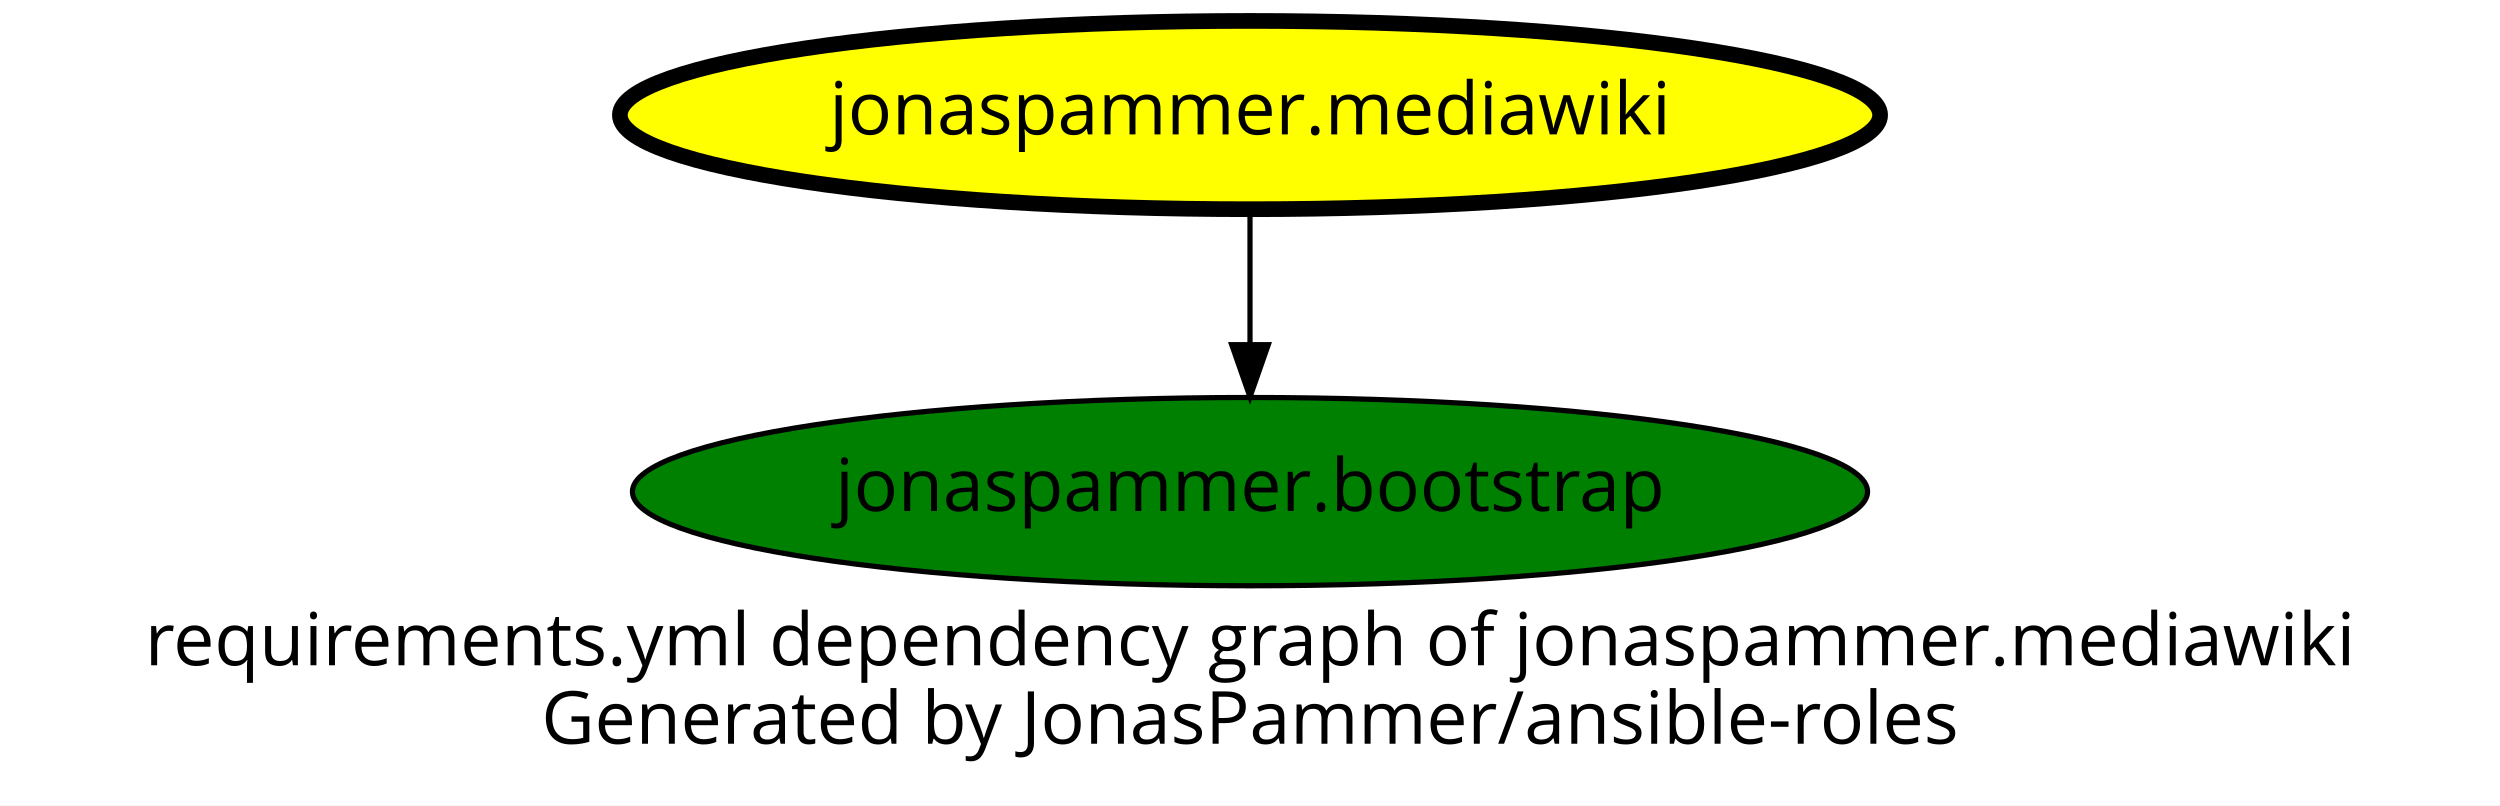
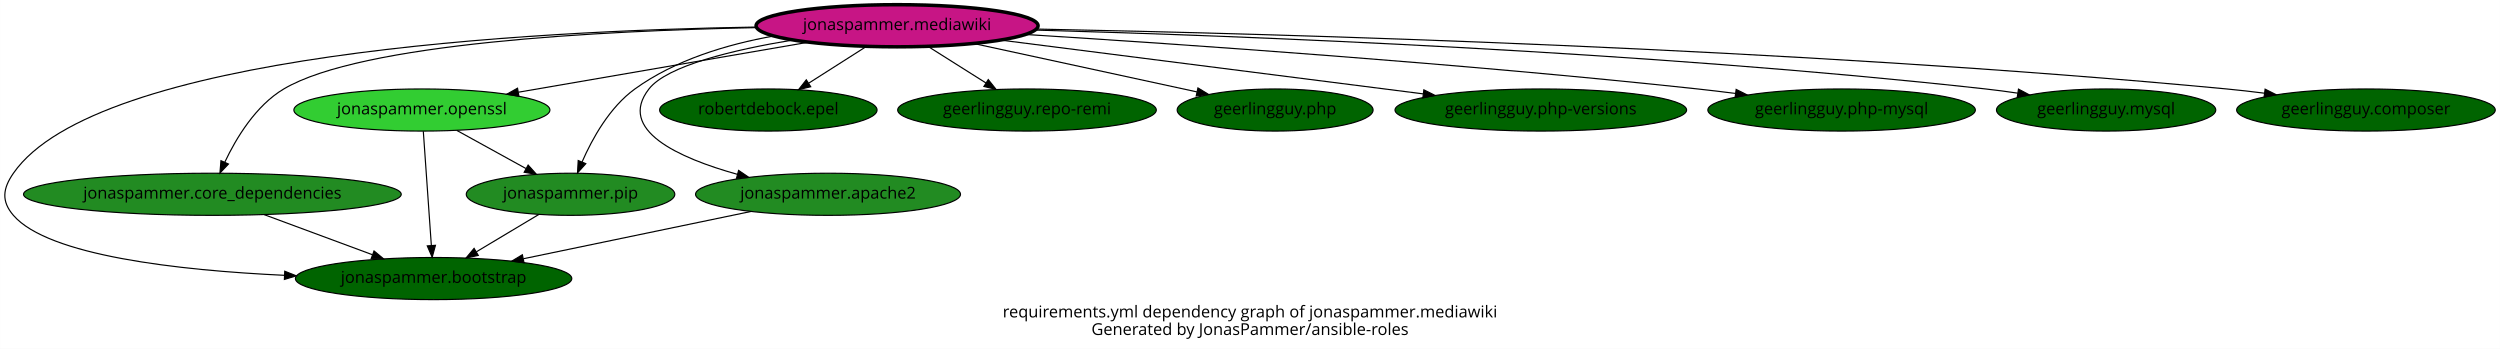
- <svg xmlns="http://www.w3.org/2000/svg" width="478pt" height="154pt" viewBox="0.00 0.00 478.00 154.00">
-   <g id="graph0" class="graph" transform="scale(1 1) rotate(0) translate(4 150)">
-     <polygon fill="white" stroke="transparent" points="-4,4 -4,-150 474,-150 474,4 -4,4" />
-     <text text-anchor="middle" x="235" y="-22.8" font-family="Open Sans" font-size="14.00">requirements.yml dependency graph of jonaspammer.mediawiki </text>
-     <text text-anchor="middle" x="235" y="-7.8" font-family="Open Sans" font-size="14.00"> Generated by JonasPammer/ansible-roles</text>
+ <svg xmlns="http://www.w3.org/2000/svg" width="2136pt" height="298pt" viewBox="0.00 0.00 2135.91 298.00">
+   <g id="graph0" class="graph" transform="scale(1 1) rotate(0) translate(4 294)">
+     <polygon fill="white" stroke="transparent" points="-4,4 -4,-294 2131.91,-294 2131.91,4 -4,4" />
+     <text text-anchor="middle" x="1063.96" y="-22.8" font-family="Open Sans" font-size="14.00">requirements.yml dependency graph of jonaspammer.mediawiki </text>
+     <text text-anchor="middle" x="1063.96" y="-7.8" font-family="Open Sans" font-size="14.00"> Generated by JonasPammer/ansible-roles</text>
    <g id="node1" class="node">
-       <ellipse fill="yellow" stroke="black" stroke-width="3" cx="235" cy="-128" rx="120.48" ry="18" />
-       <text text-anchor="middle" x="235" y="-124.3" font-family="Open Sans" font-size="14.00">jonaspammer.mediawiki</text>
+       <ellipse fill="mediumvioletred" stroke="black" stroke-width="3" cx="762.42" cy="-272" rx="120.48" ry="18" />
+       <text text-anchor="middle" x="762.42" y="-268.3" font-family="Open Sans" font-size="14.00">jonaspammer.mediawiki</text>
    </g>
    <g id="node2" class="node">
-       <ellipse fill="green" stroke="black" cx="235" cy="-56" rx="118.08" ry="18" />
-       <text text-anchor="middle" x="235" y="-52.3" font-family="Open Sans" font-size="14.00">jonaspammer.bootstrap</text>
+       <ellipse fill="darkgreen" stroke="black" cx="366.42" cy="-56" rx="118.08" ry="18" />
+       <text text-anchor="middle" x="366.42" y="-52.3" font-family="Open Sans" font-size="14.00">jonaspammer.bootstrap</text>
    </g>
    <g id="edge1" class="edge">
-       <path fill="none" stroke="black" d="M235,-109.7C235,-101.98 235,-92.71 235,-84.11" />
-       <polygon fill="black" stroke="black" points="238.5,-84.1 235,-74.1 231.5,-84.1 238.5,-84.1" />
+       <path fill="none" stroke="black" d="M642.08,-270.89C447.43,-267.69 78.09,-247.97 7.42,-146 -1.69,-132.85 -3.03,-122.11 7.42,-110 37.23,-75.47 148.2,-63.04 238.97,-58.77" />
+       <polygon fill="black" stroke="black" points="239.25,-62.26 249.09,-58.32 238.94,-55.26 239.25,-62.26" />
+     </g>
+     <g id="node3" class="node">
+       <ellipse fill="forestgreen" stroke="black" cx="177.42" cy="-128" rx="161.37" ry="18" />
+       <text text-anchor="middle" x="177.42" y="-124.3" font-family="Open Sans" font-size="14.00">jonaspammer.core_dependencies</text>
+     </g>
+     <g id="edge2" class="edge">
+       <path fill="none" stroke="black" d="M642.36,-270.4C509.2,-267.75 304.43,-257.15 238.42,-218 214.5,-203.81 197.81,-176.14 188,-155.4" />
+       <polygon fill="black" stroke="black" points="191.14,-153.85 183.86,-146.15 184.75,-156.71 191.14,-153.85" />
+     </g>
+     <g id="node4" class="node">
+       <ellipse fill="limegreen" stroke="black" cx="356.42" cy="-200" rx="109.38" ry="18" />
+       <text text-anchor="middle" x="356.42" y="-196.3" font-family="Open Sans" font-size="14.00">jonaspammer.openssl</text>
+     </g>
+     <g id="edge3" class="edge">
+       <path fill="none" stroke="black" d="M686.53,-257.92C616.06,-245.76 511.38,-227.72 438.88,-215.22" />
+       <polygon fill="black" stroke="black" points="439.32,-211.74 428.87,-213.49 438.13,-218.64 439.32,-211.74" />
+     </g>
+     <g id="node5" class="node">
+       <ellipse fill="forestgreen" stroke="black" cx="483.42" cy="-128" rx="89.08" ry="18" />
+       <text text-anchor="middle" x="483.42" y="-124.3" font-family="Open Sans" font-size="14.00">jonaspammer.pip</text>
+     </g>
+     <g id="edge4" class="edge">
+       <path fill="none" stroke="black" d="M657.22,-263.26C617.09,-256.12 572.78,-242.78 538.42,-218 516.9,-202.48 502.03,-175.69 493.23,-155.54" />
+       <polygon fill="black" stroke="black" points="496.45,-154.17 489.39,-146.27 489.98,-156.85 496.45,-154.17" />
+     </g>
+     <g id="node6" class="node">
+       <ellipse fill="forestgreen" stroke="black" cx="703.42" cy="-128" rx="113.18" ry="18" />
+       <text text-anchor="middle" x="703.42" y="-124.3" font-family="Open Sans" font-size="14.00">jonaspammer.apache2</text>
+     </g>
+     <g id="edge5" class="edge">
+       <path fill="none" stroke="black" d="M673.38,-259.82C622.56,-251.41 565.95,-237.89 550.42,-218 523.11,-183.01 575.32,-159.18 626.02,-145.04" />
+       <polygon fill="black" stroke="black" points="627.02,-148.4 635.78,-142.43 625.21,-141.63 627.02,-148.4" />
+     </g>
+     <g id="node7" class="node">
+       <ellipse fill="darkgreen" stroke="black" cx="652.42" cy="-200" rx="92.88" ry="18" />
+       <text text-anchor="middle" x="652.42" y="-196.3" font-family="Open Sans" font-size="14.00">robertdebock.epel</text>
+     </g>
+     <g id="edge6" class="edge">
+       <path fill="none" stroke="black" d="M736.35,-254.41C721.56,-245 702.86,-233.1 686.87,-222.92" />
+       <polygon fill="black" stroke="black" points="688.62,-219.89 678.3,-217.47 684.86,-225.79 688.62,-219.89" />
+     </g>
+     <g id="node8" class="node">
+       <ellipse fill="darkgreen" stroke="black" cx="873.42" cy="-200" rx="110.48" ry="18" />
+       <text text-anchor="middle" x="873.42" y="-196.3" font-family="Open Sans" font-size="14.00">geerlingguy.repo-remi</text>
+     </g>
+     <g id="edge7" class="edge">
+       <path fill="none" stroke="black" d="M788.73,-254.41C803.55,-245.06 822.25,-233.27 838.31,-223.14" />
+       <polygon fill="black" stroke="black" points="840.33,-226.01 846.92,-217.71 836.6,-220.09 840.33,-226.01" />
+     </g>
+     <g id="node9" class="node">
+       <ellipse fill="darkgreen" stroke="black" cx="1085.42" cy="-200" rx="83.69" ry="18" />
+       <text text-anchor="middle" x="1085.42" y="-196.3" font-family="Open Sans" font-size="14.00">geerlingguy.php</text>
+     </g>
+     <g id="edge8" class="edge">
+       <path fill="none" stroke="black" d="M827.79,-256.83C883.35,-244.79 962.77,-227.58 1018.71,-215.46" />
+       <polygon fill="black" stroke="black" points="1019.49,-218.87 1028.53,-213.33 1018.01,-212.03 1019.49,-218.87" />
+     </g>
+     <g id="node10" class="node">
+       <ellipse fill="darkgreen" stroke="black" cx="1312.42" cy="-200" rx="124.58" ry="18" />
+       <text text-anchor="middle" x="1312.42" y="-196.3" font-family="Open Sans" font-size="14.00">geerlingguy.php-versions</text>
+     </g>
+     <g id="edge9" class="edge">
+       <path fill="none" stroke="black" d="M850.79,-259.75C949.38,-247.21 1108.58,-226.94 1211.86,-213.8" />
+       <polygon fill="black" stroke="black" points="1212.51,-217.24 1221.99,-212.51 1211.63,-210.3 1212.51,-217.24" />
+     </g>
+     <g id="node11" class="node">
+       <ellipse fill="darkgreen" stroke="black" cx="1569.42" cy="-200" rx="114.28" ry="18" />
+       <text text-anchor="middle" x="1569.42" y="-196.3" font-family="Open Sans" font-size="14.00">geerlingguy.php-mysql</text>
+     </g>
+     <g id="edge10" class="edge">
+       <path fill="none" stroke="black" d="M871.89,-264.55C1007.11,-256.11 1244.07,-239.8 1446.42,-218 1456.92,-216.87 1467.91,-215.55 1478.82,-214.15" />
+       <polygon fill="black" stroke="black" points="1479.33,-217.61 1488.79,-212.85 1478.42,-210.67 1479.33,-217.61" />
+     </g>
+     <g id="node12" class="node">
+       <ellipse fill="darkgreen" stroke="black" cx="1795.42" cy="-200" rx="93.68" ry="18" />
+       <text text-anchor="middle" x="1795.42" y="-196.3" font-family="Open Sans" font-size="14.00">geerlingguy.mysql</text>
+     </g>
+     <g id="edge11" class="edge">
+       <path fill="none" stroke="black" d="M880.2,-268.31C1057.05,-263.37 1401.49,-250.21 1692.42,-218 1701.35,-217.01 1710.68,-215.77 1719.93,-214.41" />
+       <polygon fill="black" stroke="black" points="1720.55,-217.85 1729.91,-212.89 1719.49,-210.93 1720.55,-217.85" />
+     </g>
+     <g id="node13" class="node">
+       <ellipse fill="darkgreen" stroke="black" cx="2017.42" cy="-200" rx="110.48" ry="18" />
+       <text text-anchor="middle" x="2017.42" y="-196.3" font-family="Open Sans" font-size="14.00">geerlingguy.composer</text>
+     </g>
+     <g id="edge12" class="edge">
+       <path fill="none" stroke="black" d="M881.25,-269.18C1088.29,-265.18 1528.4,-252.98 1898.42,-218 1908.92,-217.01 1919.91,-215.74 1930.79,-214.36" />
+       <polygon fill="black" stroke="black" points="1931.27,-217.82 1940.73,-213.05 1930.36,-210.88 1931.27,-217.82" />
+     </g>
+     <g id="edge13" class="edge">
+       <path fill="none" stroke="black" d="M221.73,-110.59C249.38,-100.35 285.09,-87.12 314.12,-76.37" />
+       <polygon fill="black" stroke="black" points="315.53,-79.58 323.69,-72.83 313.09,-73.02 315.53,-79.58" />
+     </g>
+     <g id="edge14" class="edge">
+       <path fill="none" stroke="black" d="M357.63,-181.87C359.33,-157.67 362.46,-113.21 364.49,-84.39" />
+       <polygon fill="black" stroke="black" points="368,-84.41 365.21,-74.19 361.02,-83.92 368,-84.41" />
+     </g>
+     <g id="edge15" class="edge">
+       <path fill="none" stroke="black" d="M386.2,-182.59C403.84,-172.86 426.37,-160.44 445.3,-150.01" />
+       <polygon fill="black" stroke="black" points="447.2,-152.96 454.27,-145.07 443.82,-146.83 447.2,-152.96" />
+     </g>
+     <g id="edge16" class="edge">
+       <path fill="none" stroke="black" d="M456.29,-110.76C440.42,-101.27 420.18,-89.17 402.93,-78.84" />
+       <polygon fill="black" stroke="black" points="404.6,-75.76 394.22,-73.63 401.01,-81.77 404.6,-75.76" />
+     </g>
+     <g id="edge17" class="edge">
+       <path fill="none" stroke="black" d="M637.65,-113.34C581.87,-101.75 501.83,-85.13 443.15,-72.94" />
+       <polygon fill="black" stroke="black" points="443.69,-69.47 433.18,-70.87 442.26,-76.33 443.69,-69.47" />
    </g>
  </g>
</svg>
